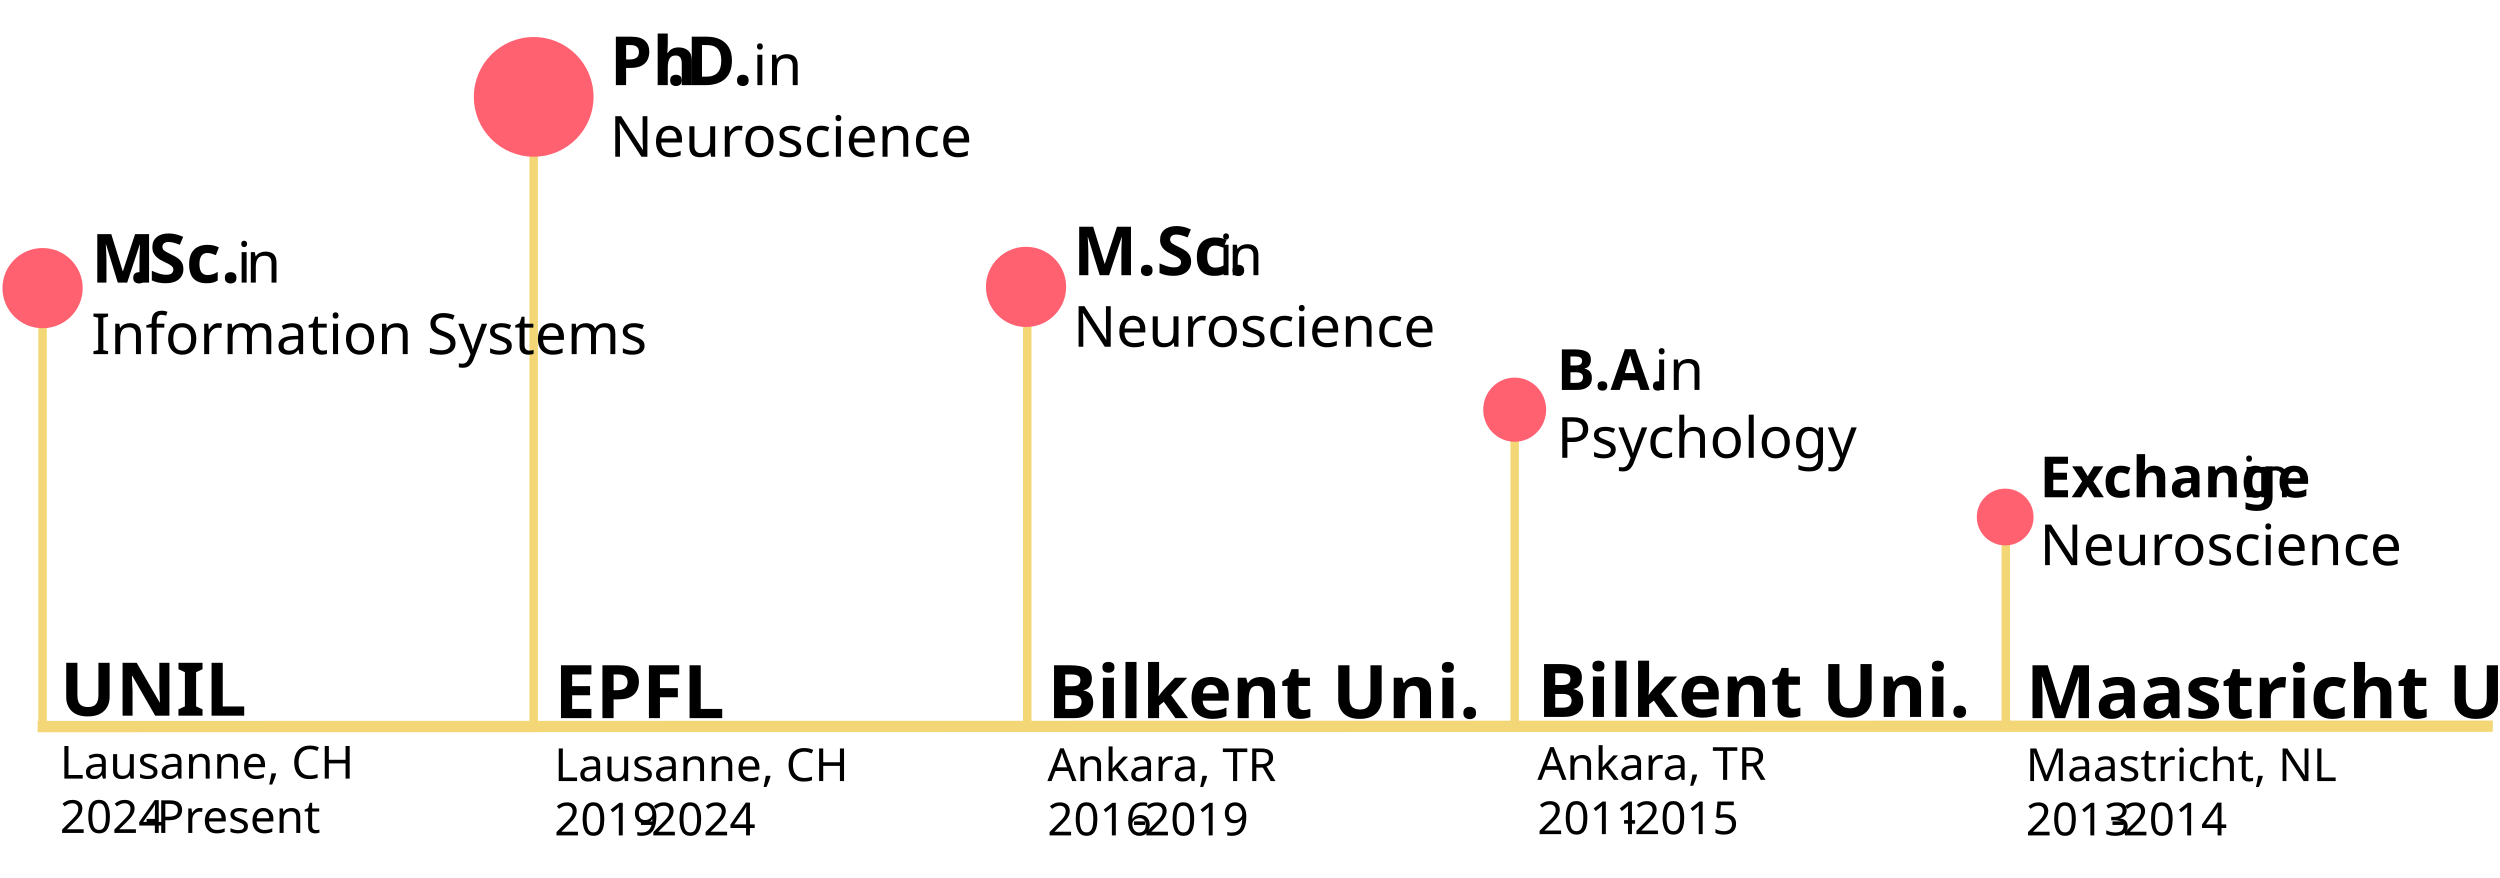
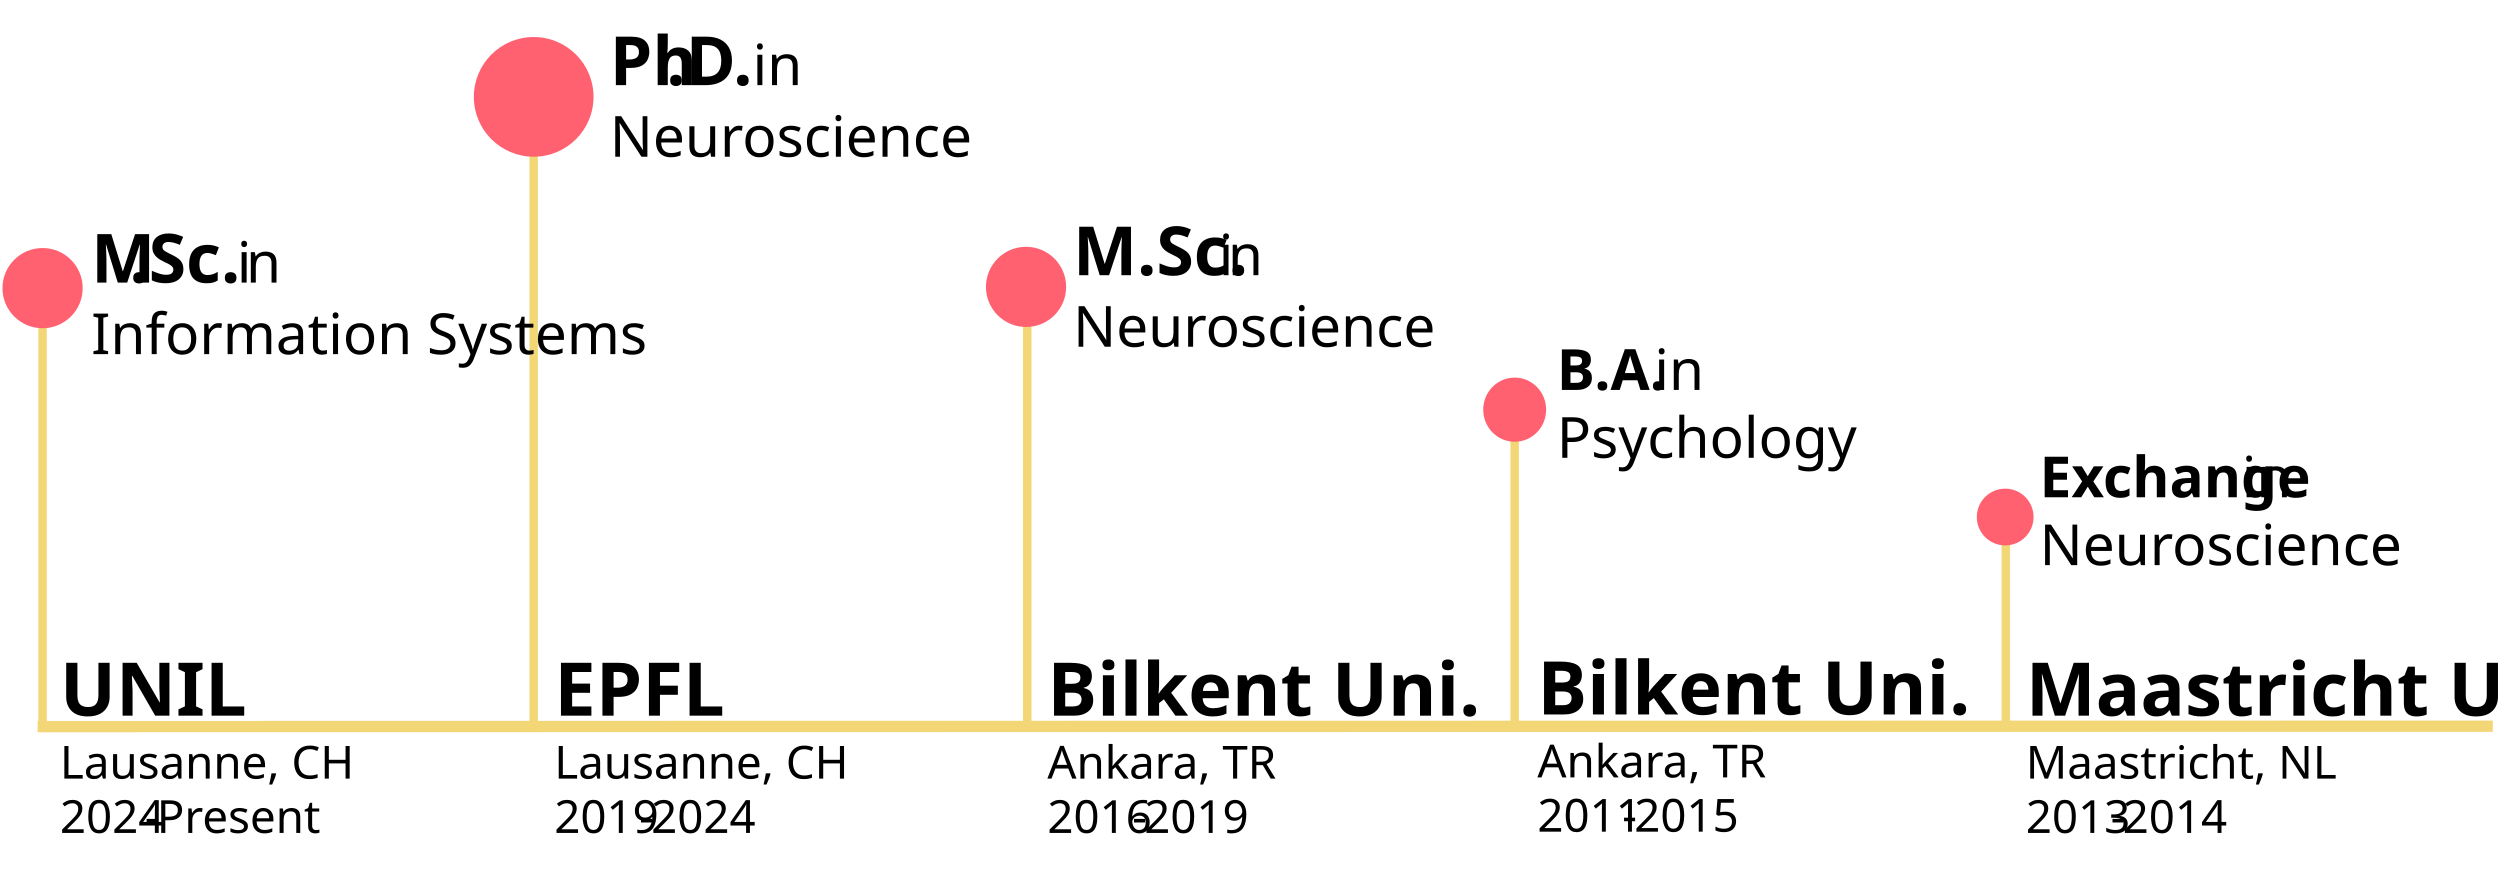
<svg xmlns="http://www.w3.org/2000/svg" width="2026" height="711" xml:space="preserve" overflow="hidden">
  <g transform="translate(-554 -1796)">
    <g>
      <path d="M989.938 1873.5 989.938 2387.04 983.063 2387.04 983.063 1873.5ZM972.75 1873.5C972.75 1865.91 978.906 1859.75 986.5 1859.75 994.094 1859.75 1000.25 1865.91 1000.25 1873.5 1000.25 1881.09 994.094 1887.25 986.5 1887.25 978.906 1887.25 972.75 1881.09 972.75 1873.5Z" fill="#F3D776" fill-rule="nonzero" fill-opacity="1" />
      <path d="M591.938 2031.5 591.938 2384.36 585.063 2384.36 585.062 2031.5ZM574.75 2031.5C574.75 2023.91 580.906 2017.75 588.5 2017.75 596.094 2017.75 602.25 2023.91 602.25 2031.5 602.25 2039.09 596.094 2045.25 588.5 2045.25 580.906 2045.25 574.75 2039.09 574.75 2031.5Z" fill="#F3D776" fill-rule="nonzero" fill-opacity="1" />
      <path d="M2182.94 2215.5 2182.94 2385.12 2176.06 2385.12 2176.06 2215.5ZM2165.75 2215.5C2165.75 2207.91 2171.91 2201.75 2179.5 2201.75 2187.09 2201.75 2193.25 2207.91 2193.25 2215.5 2193.25 2223.09 2187.09 2229.25 2179.5 2229.25 2171.91 2229.25 2165.75 2223.09 2165.75 2215.5Z" fill="#F3D776" fill-rule="nonzero" fill-opacity="1" />
      <path d="M1784.94 2128.5 1784.94 2386.63 1778.06 2386.63 1778.06 2128.5ZM1767.75 2128.5C1767.75 2120.91 1773.91 2114.75 1781.5 2114.75 1789.09 2114.75 1795.25 2120.91 1795.25 2128.5 1795.25 2136.09 1789.09 2142.25 1781.5 2142.25 1773.91 2142.25 1767.75 2136.09 1767.75 2128.5Z" fill="#F3D776" fill-rule="nonzero" fill-opacity="1" />
      <path d="M1389.94 2031.5 1389.94 2384.69 1383.06 2384.69 1383.06 2031.5ZM1372.75 2031.5C1372.75 2023.91 1378.91 2017.75 1386.5 2017.75 1394.09 2017.75 1400.25 2023.91 1400.25 2031.5 1400.25 2039.09 1394.09 2045.25 1386.5 2045.25 1378.91 2045.25 1372.75 2039.09 1372.75 2031.5Z" fill="#F3D776" fill-rule="nonzero" fill-opacity="1" />
-       <text fill="#000000" fill-opacity="1" font-family="Apple Symbols,Apple Symbols_MSFontService,sans-serif" font-style="normal" font-variant="normal" font-weight="700" font-stretch="normal" font-size="60" text-anchor="start" direction="ltr" writing-mode="lr-tb" unicode-bidi="normal" text-decoration="none" transform="matrix(1 0 0 1 1003.2 2378)">EPFL</text>
-       <text fill="#000000" fill-opacity="1" font-family="Apple Symbols,Apple Symbols_MSFontService,sans-serif" font-style="normal" font-variant="normal" font-weight="400" font-stretch="normal" font-size="37" text-anchor="start" direction="ltr" writing-mode="lr-tb" unicode-bidi="normal" text-decoration="none" transform="matrix(1 0 0 1 1003.2 2429)">Lausanne, CH</text>
-       <text fill="#000000" fill-opacity="1" font-family="Apple Symbols,Apple Symbols_MSFontService,sans-serif" font-style="normal" font-variant="normal" font-weight="400" font-stretch="normal" font-size="37" text-anchor="start" direction="ltr" writing-mode="lr-tb" unicode-bidi="normal" text-decoration="none" transform="matrix(1 0 0 1 1003.2 2473)">2019</text>
-       <text fill="#000000" fill-opacity="1" font-family="Apple Symbols,Apple Symbols_MSFontService,sans-serif" font-style="normal" font-variant="normal" font-weight="400" font-stretch="normal" font-size="37" text-anchor="start" direction="ltr" writing-mode="lr-tb" unicode-bidi="normal" text-decoration="none" transform="matrix(1 0 0 1 1071.95 2473)">-</text>
-       <text fill="#000000" fill-opacity="1" font-family="Apple Symbols,Apple Symbols_MSFontService,sans-serif" font-style="normal" font-variant="normal" font-weight="400" font-stretch="normal" font-size="37" text-anchor="start" direction="ltr" writing-mode="lr-tb" unicode-bidi="normal" text-decoration="none" transform="matrix(1 0 0 1 1081.69 2473)">2024</text>
+       <text fill="#000000" fill-opacity="1" font-family="Apple Symbols,Apple Symbols_MSFontService,sans-serif" font-style="normal" font-variant="normal" font-weight="700" font-stretch="normal" font-size="60" text-anchor="start" direction="ltr" writing-mode="lr-tb" unicode-bidi="normal" text-decoration="none" transform="matrix(1 0 0 1 1003.2 2376)">EPFL</text>
+       <text fill="#000000" fill-opacity="1" font-family="Apple Symbols,Apple Symbols_MSFontService,sans-serif" font-style="normal" font-variant="normal" font-weight="400" font-stretch="normal" font-size="37" text-anchor="start" direction="ltr" writing-mode="lr-tb" unicode-bidi="normal" text-decoration="none" transform="matrix(1 0 0 1 1003.2 2427)">Lausanne, CH</text>
+       <text fill="#000000" fill-opacity="1" font-family="Apple Symbols,Apple Symbols_MSFontService,sans-serif" font-style="normal" font-variant="normal" font-weight="400" font-stretch="normal" font-size="37" text-anchor="start" direction="ltr" writing-mode="lr-tb" unicode-bidi="normal" text-decoration="none" transform="matrix(1 0 0 1 1003.2 2471)">2019</text>
+       <text fill="#000000" fill-opacity="1" font-family="Apple Symbols,Apple Symbols_MSFontService,sans-serif" font-style="normal" font-variant="normal" font-weight="400" font-stretch="normal" font-size="37" text-anchor="start" direction="ltr" writing-mode="lr-tb" unicode-bidi="normal" text-decoration="none" transform="matrix(1 0 0 1 1071.95 2471)">-</text>
+       <text fill="#000000" fill-opacity="1" font-family="Apple Symbols,Apple Symbols_MSFontService,sans-serif" font-style="normal" font-variant="normal" font-weight="400" font-stretch="normal" font-size="37" text-anchor="start" direction="ltr" writing-mode="lr-tb" unicode-bidi="normal" text-decoration="none" transform="matrix(1 0 0 1 1081.69 2471)">2024</text>
      <text fill="#000000" fill-opacity="1" font-family="Apple Symbols,Apple Symbols_MSFontService,sans-serif" font-style="normal" font-variant="normal" font-weight="700" font-stretch="normal" font-size="60" text-anchor="start" direction="ltr" writing-mode="lr-tb" unicode-bidi="normal" text-decoration="none" transform="matrix(1 0 0 1 602.567 2376)">UNIL</text>
      <text fill="#000000" fill-opacity="1" font-family="Apple Symbols,Apple Symbols_MSFontService,sans-serif" font-style="normal" font-variant="normal" font-weight="400" font-stretch="normal" font-size="37" text-anchor="start" direction="ltr" writing-mode="lr-tb" unicode-bidi="normal" text-decoration="none" transform="matrix(1 0 0 1 602.567 2427)">Lausanne, CH</text>
      <text fill="#000000" fill-opacity="1" font-family="Apple Symbols,Apple Symbols_MSFontService,sans-serif" font-style="normal" font-variant="normal" font-weight="400" font-stretch="normal" font-size="37" text-anchor="start" direction="ltr" writing-mode="lr-tb" unicode-bidi="normal" text-decoration="none" transform="matrix(1 0 0 1 602.567 2471)">2024</text>
      <text fill="#000000" fill-opacity="1" font-family="Apple Symbols,Apple Symbols_MSFontService,sans-serif" font-style="normal" font-variant="normal" font-weight="400" font-stretch="normal" font-size="37" text-anchor="start" direction="ltr" writing-mode="lr-tb" unicode-bidi="normal" text-decoration="none" transform="matrix(1 0 0 1 671.317 2471)">-</text>
      <text fill="#000000" fill-opacity="1" font-family="Apple Symbols,Apple Symbols_MSFontService,sans-serif" font-style="normal" font-variant="normal" font-weight="400" font-stretch="normal" font-size="37" text-anchor="start" direction="ltr" writing-mode="lr-tb" unicode-bidi="normal" text-decoration="none" transform="matrix(1 0 0 1 681.057 2471)">Present</text>
-       <text fill="#000000" fill-opacity="1" font-family="Apple Symbols,Apple Symbols_MSFontService,sans-serif" font-style="normal" font-variant="normal" font-weight="700" font-stretch="normal" font-size="60" text-anchor="start" direction="ltr" writing-mode="lr-tb" unicode-bidi="normal" text-decoration="none" transform="matrix(1 0 0 1 1402.78 2378)">Bilkent Uni.</text>
-       <text fill="#000000" fill-opacity="1" font-family="Apple Symbols,Apple Symbols_MSFontService,sans-serif" font-style="normal" font-variant="normal" font-weight="400" font-stretch="normal" font-size="37" text-anchor="start" direction="ltr" writing-mode="lr-tb" unicode-bidi="normal" text-decoration="none" transform="matrix(1 0 0 1 1402.78 2429)">Ankara, TR</text>
-       <text fill="#000000" fill-opacity="1" font-family="Apple Symbols,Apple Symbols_MSFontService,sans-serif" font-style="normal" font-variant="normal" font-weight="400" font-stretch="normal" font-size="37" text-anchor="start" direction="ltr" writing-mode="lr-tb" unicode-bidi="normal" text-decoration="none" transform="matrix(1 0 0 1 1402.78 2473)">2016</text>
-       <text fill="#000000" fill-opacity="1" font-family="Apple Symbols,Apple Symbols_MSFontService,sans-serif" font-style="normal" font-variant="normal" font-weight="400" font-stretch="normal" font-size="37" text-anchor="start" direction="ltr" writing-mode="lr-tb" unicode-bidi="normal" text-decoration="none" transform="matrix(1 0 0 1 1471.53 2473)">-</text>
-       <text fill="#000000" fill-opacity="1" font-family="Apple Symbols,Apple Symbols_MSFontService,sans-serif" font-style="normal" font-variant="normal" font-weight="400" font-stretch="normal" font-size="37" text-anchor="start" direction="ltr" writing-mode="lr-tb" unicode-bidi="normal" text-decoration="none" transform="matrix(1 0 0 1 1481.27 2473)">2019</text>
-       <text fill="#000000" fill-opacity="1" font-family="Apple Symbols,Apple Symbols_MSFontService,sans-serif" font-style="normal" font-variant="normal" font-weight="700" font-stretch="normal" font-size="60" text-anchor="start" direction="ltr" writing-mode="lr-tb" unicode-bidi="normal" text-decoration="none" transform="matrix(1 0 0 1 1799.89 2377)">Bilkent Uni.</text>
-       <text fill="#000000" fill-opacity="1" font-family="Apple Symbols,Apple Symbols_MSFontService,sans-serif" font-style="normal" font-variant="normal" font-weight="400" font-stretch="normal" font-size="37" text-anchor="start" direction="ltr" writing-mode="lr-tb" unicode-bidi="normal" text-decoration="none" transform="matrix(1 0 0 1 1799.89 2428)">Ankara, TR</text>
-       <text fill="#000000" fill-opacity="1" font-family="Apple Symbols,Apple Symbols_MSFontService,sans-serif" font-style="normal" font-variant="normal" font-weight="400" font-stretch="normal" font-size="37" text-anchor="start" direction="ltr" writing-mode="lr-tb" unicode-bidi="normal" text-decoration="none" transform="matrix(1 0 0 1 1799.89 2472)">2011</text>
-       <text fill="#000000" fill-opacity="1" font-family="Apple Symbols,Apple Symbols_MSFontService,sans-serif" font-style="normal" font-variant="normal" font-weight="400" font-stretch="normal" font-size="37" text-anchor="start" direction="ltr" writing-mode="lr-tb" unicode-bidi="normal" text-decoration="none" transform="matrix(1 0 0 1 1868.64 2472)">-</text>
-       <text fill="#000000" fill-opacity="1" font-family="Apple Symbols,Apple Symbols_MSFontService,sans-serif" font-style="normal" font-variant="normal" font-weight="400" font-stretch="normal" font-size="37" text-anchor="start" direction="ltr" writing-mode="lr-tb" unicode-bidi="normal" text-decoration="none" transform="matrix(1 0 0 1 1878.38 2472)">2015</text>
-       <text fill="#000000" fill-opacity="1" font-family="Apple Symbols,Apple Symbols_MSFontService,sans-serif" font-style="normal" font-variant="normal" font-weight="700" font-stretch="normal" font-size="60" text-anchor="start" direction="ltr" writing-mode="lr-tb" unicode-bidi="normal" text-decoration="none" transform="matrix(1 0 0 1 2195.73 2378)">Maastricht Uni.</text>
-       <text fill="#000000" fill-opacity="1" font-family="Apple Symbols,Apple Symbols_MSFontService,sans-serif" font-style="normal" font-variant="normal" font-weight="400" font-stretch="normal" font-size="37" text-anchor="start" direction="ltr" writing-mode="lr-tb" unicode-bidi="normal" text-decoration="none" transform="matrix(1 0 0 1 2195.73 2429)">Maastricht, NL</text>
-       <text fill="#000000" fill-opacity="1" font-family="Apple Symbols,Apple Symbols_MSFontService,sans-serif" font-style="normal" font-variant="normal" font-weight="400" font-stretch="normal" font-size="37" text-anchor="start" direction="ltr" writing-mode="lr-tb" unicode-bidi="normal" text-decoration="none" transform="matrix(1 0 0 1 2195.73 2473)">2013</text>
-       <text fill="#000000" fill-opacity="1" font-family="Apple Symbols,Apple Symbols_MSFontService,sans-serif" font-style="normal" font-variant="normal" font-weight="400" font-stretch="normal" font-size="37" text-anchor="start" direction="ltr" writing-mode="lr-tb" unicode-bidi="normal" text-decoration="none" transform="matrix(1 0 0 1 2264.48 2473)">-</text>
-       <text fill="#000000" fill-opacity="1" font-family="Apple Symbols,Apple Symbols_MSFontService,sans-serif" font-style="normal" font-variant="normal" font-weight="400" font-stretch="normal" font-size="37" text-anchor="start" direction="ltr" writing-mode="lr-tb" unicode-bidi="normal" text-decoration="none" transform="matrix(1 0 0 1 2274.22 2473)">2014</text>
+       <text fill="#000000" fill-opacity="1" font-family="Apple Symbols,Apple Symbols_MSFontService,sans-serif" font-style="normal" font-variant="normal" font-weight="700" font-stretch="normal" font-size="60" text-anchor="start" direction="ltr" writing-mode="lr-tb" unicode-bidi="normal" text-decoration="none" transform="matrix(1 0 0 1 1402.78 2376)">Bilkent Uni.</text>
+       <text fill="#000000" fill-opacity="1" font-family="Apple Symbols,Apple Symbols_MSFontService,sans-serif" font-style="normal" font-variant="normal" font-weight="400" font-stretch="normal" font-size="37" text-anchor="start" direction="ltr" writing-mode="lr-tb" unicode-bidi="normal" text-decoration="none" transform="matrix(1 0 0 1 1402.78 2427)">Ankara, TR</text>
+       <text fill="#000000" fill-opacity="1" font-family="Apple Symbols,Apple Symbols_MSFontService,sans-serif" font-style="normal" font-variant="normal" font-weight="400" font-stretch="normal" font-size="37" text-anchor="start" direction="ltr" writing-mode="lr-tb" unicode-bidi="normal" text-decoration="none" transform="matrix(1 0 0 1 1402.78 2471)">2016</text>
+       <text fill="#000000" fill-opacity="1" font-family="Apple Symbols,Apple Symbols_MSFontService,sans-serif" font-style="normal" font-variant="normal" font-weight="400" font-stretch="normal" font-size="37" text-anchor="start" direction="ltr" writing-mode="lr-tb" unicode-bidi="normal" text-decoration="none" transform="matrix(1 0 0 1 1471.53 2471)">-</text>
+       <text fill="#000000" fill-opacity="1" font-family="Apple Symbols,Apple Symbols_MSFontService,sans-serif" font-style="normal" font-variant="normal" font-weight="400" font-stretch="normal" font-size="37" text-anchor="start" direction="ltr" writing-mode="lr-tb" unicode-bidi="normal" text-decoration="none" transform="matrix(1 0 0 1 1481.27 2471)">2019</text>
+       <text fill="#000000" fill-opacity="1" font-family="Apple Symbols,Apple Symbols_MSFontService,sans-serif" font-style="normal" font-variant="normal" font-weight="700" font-stretch="normal" font-size="60" text-anchor="start" direction="ltr" writing-mode="lr-tb" unicode-bidi="normal" text-decoration="none" transform="matrix(1 0 0 1 1799.89 2375)">Bilkent Uni.</text>
+       <text fill="#000000" fill-opacity="1" font-family="Apple Symbols,Apple Symbols_MSFontService,sans-serif" font-style="normal" font-variant="normal" font-weight="400" font-stretch="normal" font-size="37" text-anchor="start" direction="ltr" writing-mode="lr-tb" unicode-bidi="normal" text-decoration="none" transform="matrix(1 0 0 1 1799.89 2426)">Ankara, TR</text>
+       <text fill="#000000" fill-opacity="1" font-family="Apple Symbols,Apple Symbols_MSFontService,sans-serif" font-style="normal" font-variant="normal" font-weight="400" font-stretch="normal" font-size="37" text-anchor="start" direction="ltr" writing-mode="lr-tb" unicode-bidi="normal" text-decoration="none" transform="matrix(1 0 0 1 1799.89 2470)">2011</text>
+       <text fill="#000000" fill-opacity="1" font-family="Apple Symbols,Apple Symbols_MSFontService,sans-serif" font-style="normal" font-variant="normal" font-weight="400" font-stretch="normal" font-size="37" text-anchor="start" direction="ltr" writing-mode="lr-tb" unicode-bidi="normal" text-decoration="none" transform="matrix(1 0 0 1 1868.64 2470)">-</text>
+       <text fill="#000000" fill-opacity="1" font-family="Apple Symbols,Apple Symbols_MSFontService,sans-serif" font-style="normal" font-variant="normal" font-weight="400" font-stretch="normal" font-size="37" text-anchor="start" direction="ltr" writing-mode="lr-tb" unicode-bidi="normal" text-decoration="none" transform="matrix(1 0 0 1 1878.38 2470)">2015</text>
+       <text fill="#000000" fill-opacity="1" font-family="Apple Symbols,Apple Symbols_MSFontService,sans-serif" font-style="normal" font-variant="normal" font-weight="700" font-stretch="normal" font-size="60" text-anchor="start" direction="ltr" writing-mode="lr-tb" unicode-bidi="normal" text-decoration="none" transform="matrix(1 0 0 1 2195.73 2376)">Maastricht Uni.</text>
+       <text fill="#000000" fill-opacity="1" font-family="Apple Symbols,Apple Symbols_MSFontService,sans-serif" font-style="normal" font-variant="normal" font-weight="400" font-stretch="normal" font-size="37" text-anchor="start" direction="ltr" writing-mode="lr-tb" unicode-bidi="normal" text-decoration="none" transform="matrix(1 0 0 1 2195.73 2427)">Maastricht, NL</text>
+       <text fill="#000000" fill-opacity="1" font-family="Apple Symbols,Apple Symbols_MSFontService,sans-serif" font-style="normal" font-variant="normal" font-weight="400" font-stretch="normal" font-size="37" text-anchor="start" direction="ltr" writing-mode="lr-tb" unicode-bidi="normal" text-decoration="none" transform="matrix(1 0 0 1 2195.73 2471)">2013</text>
+       <text fill="#000000" fill-opacity="1" font-family="Apple Symbols,Apple Symbols_MSFontService,sans-serif" font-style="normal" font-variant="normal" font-weight="400" font-stretch="normal" font-size="37" text-anchor="start" direction="ltr" writing-mode="lr-tb" unicode-bidi="normal" text-decoration="none" transform="matrix(1 0 0 1 2264.48 2471)">-</text>
+       <text fill="#000000" fill-opacity="1" font-family="Apple Symbols,Apple Symbols_MSFontService,sans-serif" font-style="normal" font-variant="normal" font-weight="400" font-stretch="normal" font-size="37" text-anchor="start" direction="ltr" writing-mode="lr-tb" unicode-bidi="normal" text-decoration="none" transform="matrix(1 0 0 1 2274.22 2471)">2014</text>
      <path d="M938 1874.5C938 1847.71 959.714 1826 986.5 1826 1013.29 1826 1035 1847.71 1035 1874.5 1035 1901.29 1013.29 1923 986.5 1923 959.714 1923 938 1901.29 938 1874.5Z" fill="#FF6171" fill-rule="evenodd" fill-opacity="1" />
      <path d="M1756 2128C1756 2113.64 1767.42 2102 1781.5 2102 1795.58 2102 1807 2113.64 1807 2128 1807 2142.36 1795.58 2154 1781.5 2154 1767.42 2154 1756 2142.36 1756 2128Z" fill="#FF6171" fill-rule="evenodd" fill-opacity="1" />
      <path d="M556 2029.5C556 2011.55 570.551 1997 588.5 1997 606.449 1997 621 2011.55 621 2029.5 621 2047.45 606.449 2062 588.5 2062 570.551 2062 556 2047.45 556 2029.5Z" fill="#FF6171" fill-rule="evenodd" fill-opacity="1" />
      <path d="M1353 2028.5C1353 2010.55 1367.55 1996 1385.5 1996 1403.45 1996 1418 2010.55 1418 2028.5 1418 2046.45 1403.45 2061 1385.5 2061 1367.55 2061 1353 2046.45 1353 2028.5Z" fill="#FF6171" fill-rule="evenodd" fill-opacity="1" />
      <path d="M2156 2215C2156 2202.3 2166.3 2192 2179 2192 2191.7 2192 2202 2202.3 2202 2215 2202 2227.7 2191.7 2238 2179 2238 2166.3 2238 2156 2227.7 2156 2215Z" fill="#FF6171" fill-rule="evenodd" fill-opacity="1" />
      <text fill="#000000" fill-opacity="1" font-family="Apple Symbols,Apple Symbols_MSFontService,sans-serif" font-style="normal" font-variant="normal" font-weight="700" font-stretch="normal" font-size="55" text-anchor="start" direction="ltr" writing-mode="lr-tb" unicode-bidi="normal" text-decoration="none" transform="matrix(1 0 0 1 627.888 2025)">M</text>
      <text fill="#000000" fill-opacity="1" font-family="Apple Symbols,Apple Symbols_MSFontService,sans-serif" font-style="normal" font-variant="normal" font-weight="700" font-stretch="normal" font-size="55" text-anchor="start" direction="ltr" writing-mode="lr-tb" unicode-bidi="normal" text-decoration="none" transform="matrix(1 0 0 1 658.826 2025)">.Sc. </text>
      <text fill="#000000" fill-opacity="1" font-family="Apple Symbols,Apple Symbols_MSFontService,sans-serif" font-style="normal" font-variant="normal" font-weight="400" font-stretch="normal" font-size="46" text-anchor="start" direction="ltr" writing-mode="lr-tb" unicode-bidi="normal" text-decoration="none" transform="matrix(1 0 0 1 745.909 2025)">i</text>
      <text fill="#000000" fill-opacity="1" font-family="Apple Symbols,Apple Symbols_MSFontService,sans-serif" font-style="normal" font-variant="normal" font-weight="400" font-stretch="normal" font-size="46" text-anchor="start" direction="ltr" writing-mode="lr-tb" unicode-bidi="normal" text-decoration="none" transform="matrix(1 0 0 1 753.357 2025)">n</text>
      <text fill="#000000" fill-opacity="1" font-family="Apple Symbols,Apple Symbols_MSFontService,sans-serif" font-style="normal" font-variant="normal" font-weight="400" font-stretch="normal" font-size="46" text-anchor="start" direction="ltr" writing-mode="lr-tb" unicode-bidi="normal" text-decoration="none" transform="matrix(1 0 0 1 627.888 2083)">Information Systems</text>
      <text fill="#000000" fill-opacity="1" font-family="Apple Symbols,Apple Symbols_MSFontService,sans-serif" font-style="normal" font-variant="normal" font-weight="700" font-stretch="normal" font-size="55" text-anchor="start" direction="ltr" writing-mode="lr-tb" unicode-bidi="normal" text-decoration="none" transform="matrix(1 0 0 1 1048.14 1865)">Ph</text>
      <text fill="#000000" fill-opacity="1" font-family="Apple Symbols,Apple Symbols_MSFontService,sans-serif" font-style="normal" font-variant="normal" font-weight="700" font-stretch="normal" font-size="55" text-anchor="start" direction="ltr" writing-mode="lr-tb" unicode-bidi="normal" text-decoration="none" transform="matrix(1 0 0 1 1093.97 1865)">.D. </text>
      <text fill="#000000" fill-opacity="1" font-family="Apple Symbols,Apple Symbols_MSFontService,sans-serif" font-style="normal" font-variant="normal" font-weight="400" font-stretch="normal" font-size="46" text-anchor="start" direction="ltr" writing-mode="lr-tb" unicode-bidi="normal" text-decoration="none" transform="matrix(1 0 0 1 1163.87 1865)">in</text>
      <text fill="#000000" fill-opacity="1" font-family="Apple Symbols,Apple Symbols_MSFontService,sans-serif" font-style="normal" font-variant="normal" font-weight="400" font-stretch="normal" font-size="46" text-anchor="start" direction="ltr" writing-mode="lr-tb" unicode-bidi="normal" text-decoration="none" transform="matrix(1 0 0 1 1048.14 1923)">Neuroscience</text>
      <text fill="#000000" fill-opacity="1" font-family="Apple Symbols,Apple Symbols_MSFontService,sans-serif" font-style="normal" font-variant="normal" font-weight="700" font-stretch="normal" font-size="55" text-anchor="start" direction="ltr" writing-mode="lr-tb" unicode-bidi="normal" text-decoration="none" transform="matrix(1 0 0 1 1423.62 2019)">M.Sc. </text>
      <text fill="#000000" fill-opacity="1" font-family="Apple Symbols,Apple Symbols_MSFontService,sans-serif" font-style="normal" font-variant="normal" font-weight="400" font-stretch="normal" font-size="46" text-anchor="start" direction="ltr" writing-mode="lr-tb" unicode-bidi="normal" text-decoration="none" transform="matrix(1 0 0 1 1541.64 2019)">i</text>
      <text fill="#000000" fill-opacity="1" font-family="Apple Symbols,Apple Symbols_MSFontService,sans-serif" font-style="normal" font-variant="normal" font-weight="400" font-stretch="normal" font-size="46" text-anchor="start" direction="ltr" writing-mode="lr-tb" unicode-bidi="normal" text-decoration="none" transform="matrix(1 0 0 1 1549.09 2019)">n</text>
      <text fill="#000000" fill-opacity="1" font-family="Apple Symbols,Apple Symbols_MSFontService,sans-serif" font-style="normal" font-variant="normal" font-weight="400" font-stretch="normal" font-size="46" text-anchor="start" direction="ltr" writing-mode="lr-tb" unicode-bidi="normal" text-decoration="none" transform="matrix(1 0 0 1 1423.62 2077)">Neuroscience</text>
      <text fill="#000000" fill-opacity="1" font-family="Apple Symbols,Apple Symbols_MSFontService,sans-serif" font-style="normal" font-variant="normal" font-weight="700" font-stretch="normal" font-size="46" text-anchor="start" direction="ltr" writing-mode="lr-tb" unicode-bidi="normal" text-decoration="none" transform="matrix(1 0 0 1 1815.6 2112)">B.A. </text>
      <text fill="#000000" fill-opacity="1" font-family="Apple Symbols,Apple Symbols_MSFontService,sans-serif" font-style="normal" font-variant="normal" font-weight="400" font-stretch="normal" font-size="46" text-anchor="start" direction="ltr" writing-mode="lr-tb" unicode-bidi="normal" text-decoration="none" transform="matrix(1 0 0 1 1894.66 2112)">in</text>
      <text fill="#000000" fill-opacity="1" font-family="Apple Symbols,Apple Symbols_MSFontService,sans-serif" font-style="normal" font-variant="normal" font-weight="400" font-stretch="normal" font-size="46" text-anchor="start" direction="ltr" writing-mode="lr-tb" unicode-bidi="normal" text-decoration="none" transform="matrix(1 0 0 1 1815.6 2167)">Psychology</text>
      <text fill="#000000" fill-opacity="1" font-family="Apple Symbols,Apple Symbols_MSFontService,sans-serif" font-style="normal" font-variant="normal" font-weight="700" font-stretch="normal" font-size="46" text-anchor="start" direction="ltr" writing-mode="lr-tb" unicode-bidi="normal" text-decoration="none" transform="matrix(1 0 0 1 2206.87 2199)">Exchange</text>
      <text fill="#000000" fill-opacity="1" font-family="Apple Symbols,Apple Symbols_MSFontService,sans-serif" font-style="normal" font-variant="normal" font-weight="400" font-stretch="normal" font-size="46" text-anchor="start" direction="ltr" writing-mode="lr-tb" unicode-bidi="normal" text-decoration="none" transform="matrix(1 0 0 1 2370.72 2199)">in</text>
      <text fill="#000000" fill-opacity="1" font-family="Apple Symbols,Apple Symbols_MSFontService,sans-serif" font-style="normal" font-variant="normal" font-weight="400" font-stretch="normal" font-size="46" text-anchor="start" direction="ltr" writing-mode="lr-tb" unicode-bidi="normal" text-decoration="none" transform="matrix(1 0 0 1 2206.87 2254)">Neuroscience</text>
      <path d="M0 0 1989.69 0.328" stroke="#F3D776" stroke-width="9.167" stroke-linecap="butt" stroke-linejoin="miter" stroke-miterlimit="8" stroke-opacity="1" fill="none" fill-rule="evenodd" transform="matrix(1 0 0 -1 584.5 2384.83)" />
    </g>
  </g>
</svg>
